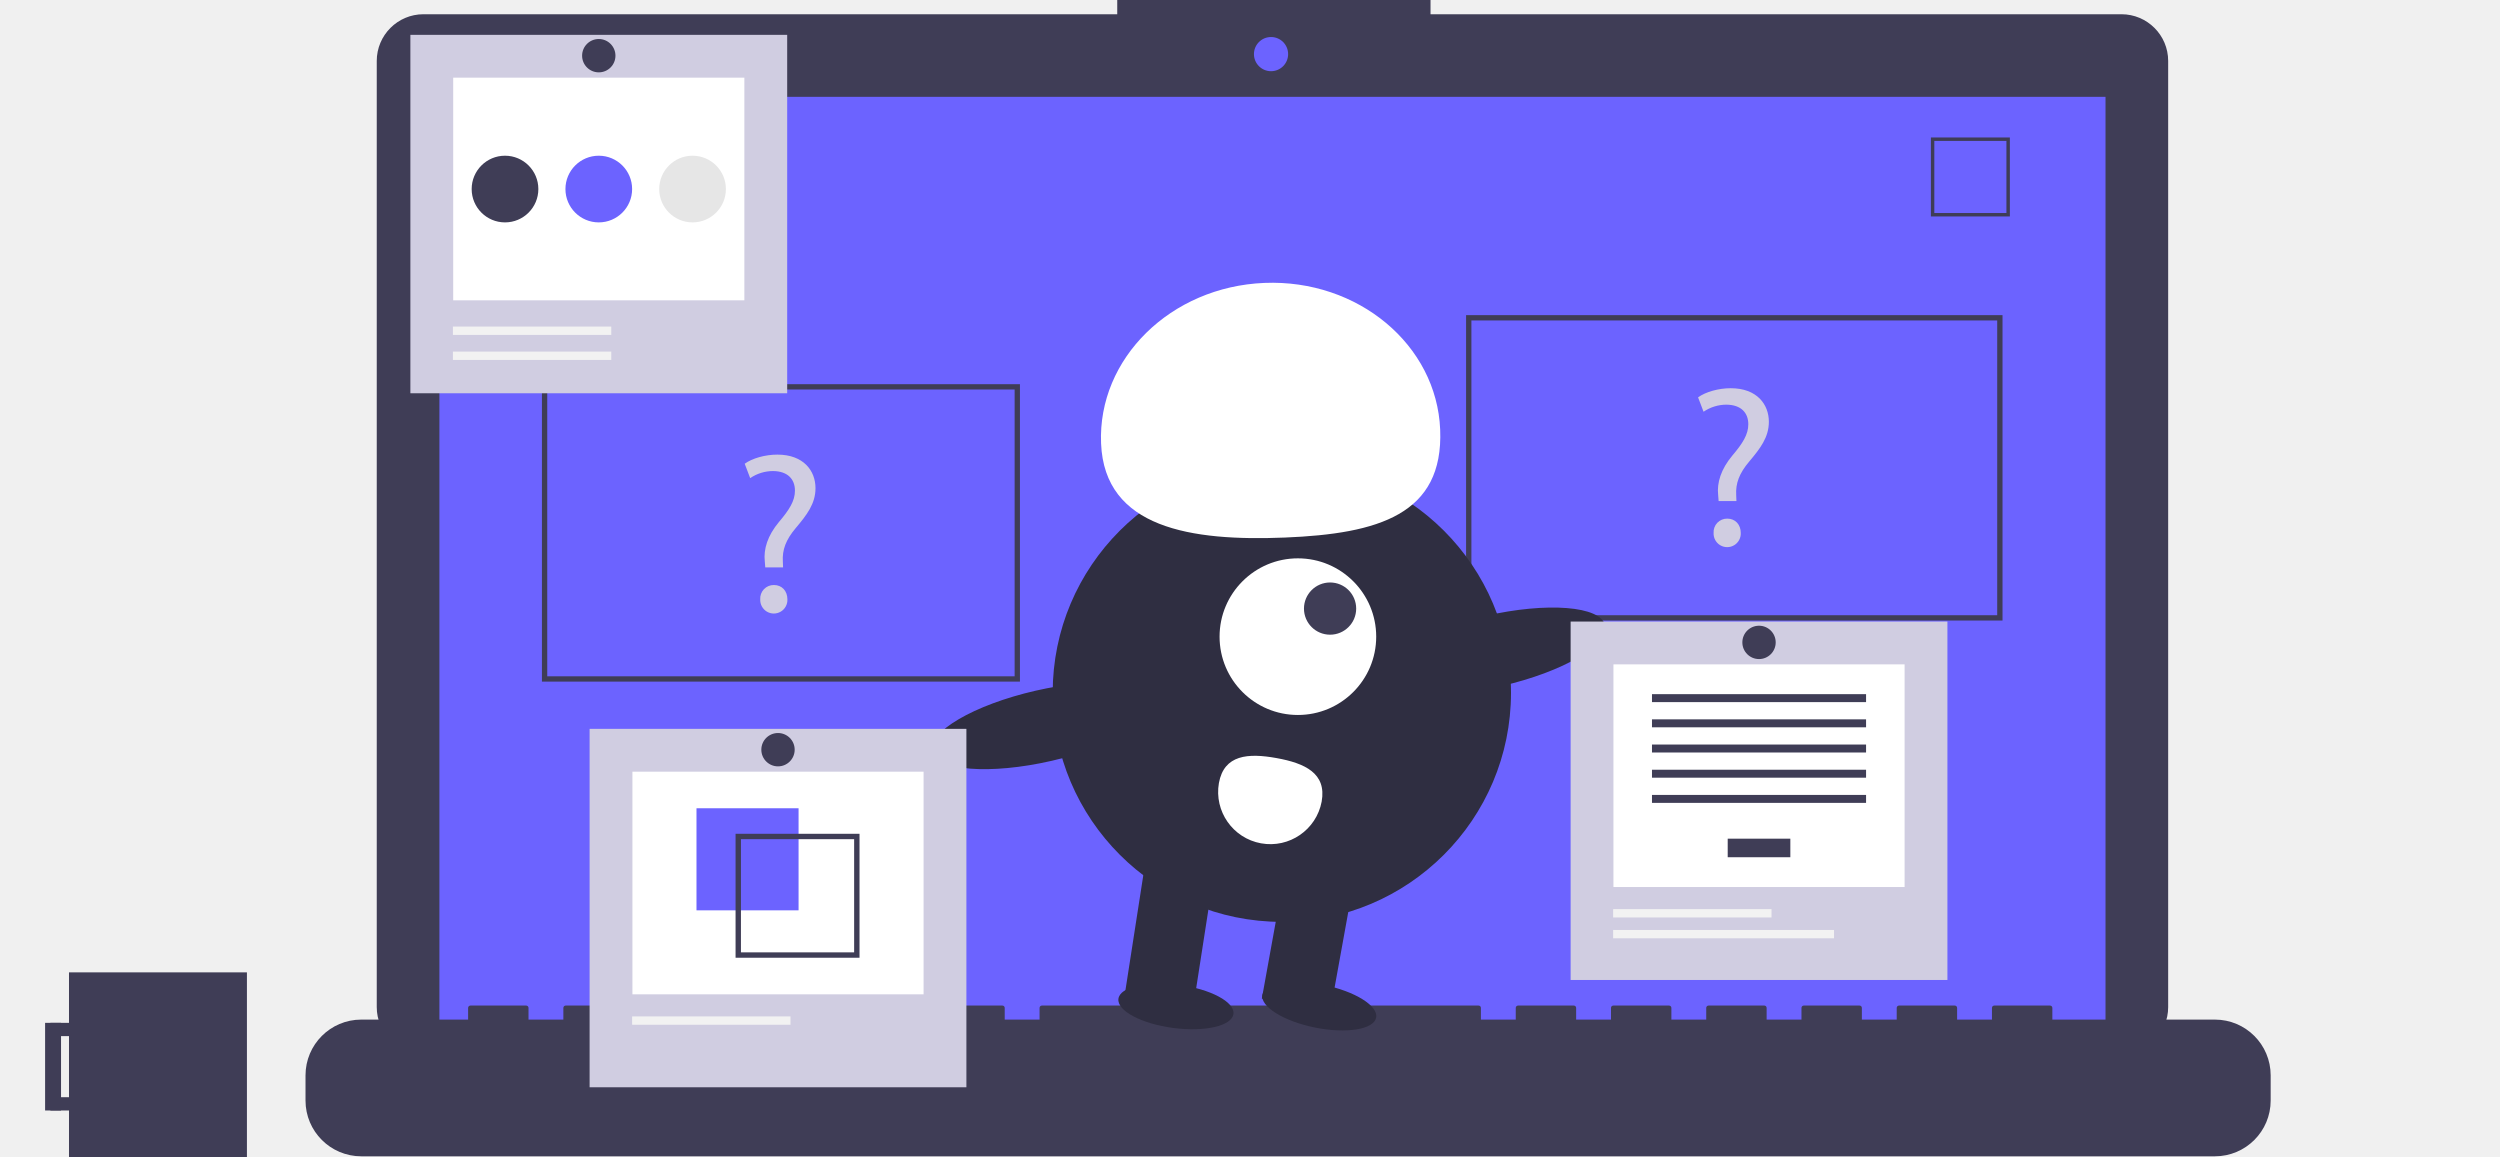
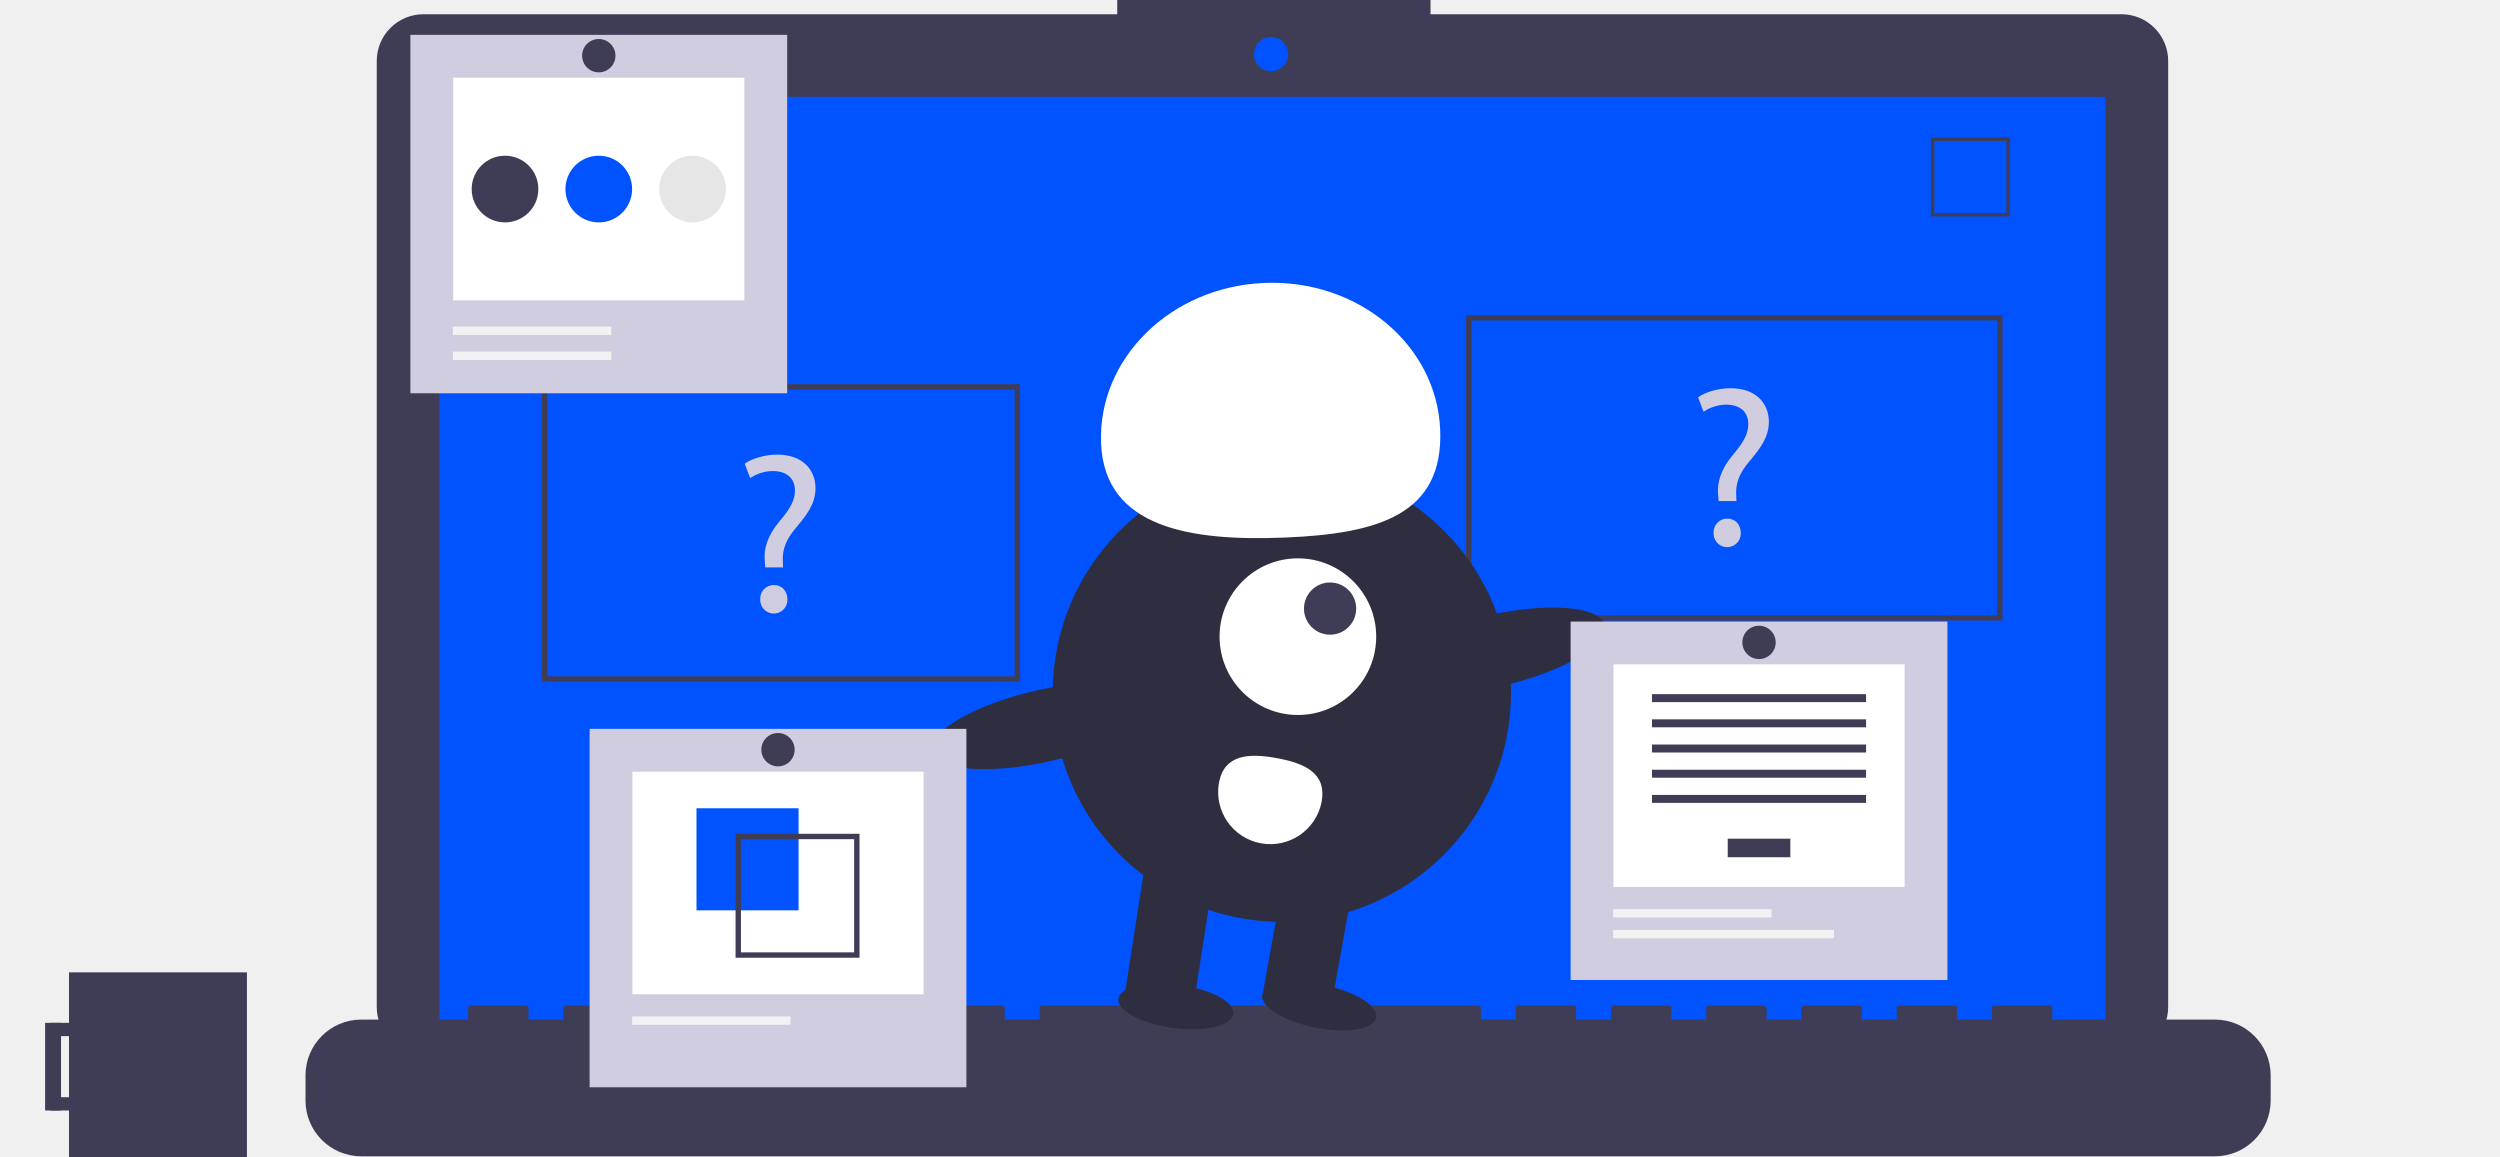
<svg xmlns="http://www.w3.org/2000/svg" width="941.404" height="435.42">
  <g>
    <rect fill="none" id="canvas_background" height="602" width="802" y="-1" x="-1" />
  </g>
  <g>
    <path id="svg_3" fill="#3f3d56" d="m798.851,5.362l-260.17,0l0,-5.362l-117.971,0l0,5.362l-261.242,0a17.599,17.599 0 0 0 -17.599,17.599l0,356.252a17.599,17.599 0 0 0 17.599,17.599l639.383,0a17.599,17.599 0 0 0 17.599,-17.599l0,-356.252a17.599,17.599 0 0 0 -17.599,-17.599z" />
-     <rect id="svg_4" fill="#6c63ff" height="353.913" width="627.391" y="36.464" x="165.464" />
-     <circle id="svg_5" fill="#6c63ff" r="6.435" cy="20.377" cx="478.623" />
+     <rect id="svg_4" fill="#0053ff" height="353.913" width="627.391" y="36.464" x="165.464" />
+     <circle id="svg_5" fill="#0053ff" r="6.435" cy="20.377" cx="478.623" />
    <path id="svg_6" fill="#3f3d56" d="m756.838,81.507l-29.74,0l0,-29.74l29.74,0l0,29.74zm-28.447,-1.293l27.154,0l0,-27.154l-27.154,0l0,27.154z" />
    <path id="svg_7" fill="#3f3d56" d="m834.065,383.942l-61.229,0l0,-4.412a0.875,0.875 0 0 0 -0.875,-0.875l-20.993,0a0.875,0.875 0 0 0 -0.875,0.875l0,4.412l-13.121,0l0,-4.412a0.875,0.875 0 0 0 -0.875,-0.875l-20.993,0a0.875,0.875 0 0 0 -0.875,0.875l0,4.412l-13.121,0l0,-4.412a0.875,0.875 0 0 0 -0.875,-0.875l-20.993,0a0.875,0.875 0 0 0 -0.875,0.875l0,4.412l-13.121,0l0,-4.412a0.875,0.875 0 0 0 -0.875,-0.875l-20.993,0a0.875,0.875 0 0 0 -0.875,0.875l0,4.412l-13.121,0l0,-4.412a0.875,0.875 0 0 0 -0.875,-0.875l-20.993,0a0.875,0.875 0 0 0 -0.875,0.875l0,4.412l-13.121,0l0,-4.412a0.875,0.875 0 0 0 -0.875,-0.875l-20.993,0a0.875,0.875 0 0 0 -0.875,0.875l0,4.412l-13.121,0l0,-4.412a0.875,0.875 0 0 0 -0.875,-0.875l-164.444,0a0.875,0.875 0 0 0 -0.875,0.875l0,4.412l-13.121,0l0,-4.412a0.875,0.875 0 0 0 -0.875,-0.875l-20.993,0a0.875,0.875 0 0 0 -0.875,0.875l0,4.412l-13.121,0l0,-4.412a0.875,0.875 0 0 0 -0.875,-0.875l-20.993,0a0.875,0.875 0 0 0 -0.875,0.875l0,4.412l-13.121,0l0,-4.412a0.875,0.875 0 0 0 -0.875,-0.875l-20.993,0a0.875,0.875 0 0 0 -0.875,0.875l0,4.412l-13.121,0l0,-4.412a0.875,0.875 0 0 0 -0.875,-0.875l-20.993,0a0.875,0.875 0 0 0 -0.875,0.875l0,4.412l-13.121,0l0,-4.412a0.875,0.875 0 0 0 -0.875,-0.875l-20.993,0a0.875,0.875 0 0 0 -0.875,0.875l0,4.412l-13.121,0l0,-4.412a0.875,0.875 0 0 0 -0.875,-0.875l-20.993,0a0.875,0.875 0 0 0 -0.875,0.875l0,4.412l-40.236,0a20.993,20.993 0 0 0 -20.993,20.993l0,9.492a20.993,20.993 0 0 0 20.993,20.993l698.014,0a20.993,20.993 0 0 0 20.993,-20.993l0,-9.492a20.993,20.993 0 0 0 -20.993,-20.993z" />
    <path id="svg_9" fill="#3f3d56" d="m754.072,233.671l-202,0l0,-115l202,0l0,115zm-200,-2l198,0l0,-111l-198,0l0,111z" />
    <path id="svg_10" fill="#3f3d56" d="m384.072,256.671l-180,0l0,-112l180,0l0,112zm-178,-2l176,0l0,-108l-176,0l0,108z" />
    <path id="svg_11" fill="#d0cde1" d="m288.166,213.671l-0.172,-2.236c-0.516,-4.644 1.032,-9.718 5.332,-14.877c3.87,-4.559 6.02,-7.912 6.02,-11.782c0,-4.386 -2.752,-7.31 -8.17,-7.396a15.28,15.28 0 0 0 -8.686,2.666l-2.064,-5.418c2.838,-2.064 7.74,-3.44 12.298,-3.44c9.89,0 14.362,6.106 14.362,12.642c0,5.849 -3.268,10.062 -7.396,14.964c-3.784,4.472 -5.16,8.256 -4.902,12.642l0.086,2.236l-6.707,0zm-1.892,12.04a5.084,5.084 0 0 1 5.16,-5.418c3.01,0 5.074,2.235 5.074,5.418a5.121,5.121 0 1 1 -10.234,0z" />
    <path id="svg_12" fill="#d0cde1" d="m647.166,188.671l-0.172,-2.236c-0.516,-4.644 1.032,-9.718 5.332,-14.877c3.87,-4.559 6.02,-7.912 6.02,-11.782c0,-4.386 -2.752,-7.31 -8.17,-7.396a15.28,15.28 0 0 0 -8.686,2.666l-2.064,-5.418c2.838,-2.064 7.74,-3.44 12.298,-3.44c9.89,0 14.362,6.106 14.362,12.642c0,5.849 -3.268,10.062 -7.396,14.964c-3.784,4.472 -5.16,8.256 -4.902,12.642l0.086,2.236l-6.707,0zm-1.892,12.04a5.084,5.084 0 0 1 5.16,-5.418c3.01,0 5.074,2.235 5.074,5.418a5.121,5.121 0 1 1 -10.234,0z" />
    <circle id="svg_13" fill="#2f2e41" r="86.292" cy="260.849" cx="482.693" />
    <polygon id="svg_14" fill="#2f2e41" points="449.365 379.018 423.568 374.348 431.935 320.484 457.731 325.154 449.365 379.018" />
    <rect id="svg_15" fill="#2f2e41" transform="rotate(10.26106 -14.69358,-333.6098) " height="46.969" width="26.215" y="230.463" x="593.739" />
    <ellipse id="svg_16" fill="#2f2e41" transform="rotate(-78.58697 -226.2152,871.6648) " ry="21.846" rx="8.192" cy="1482.861" cx="399.867" />
    <ellipse id="svg_17" fill="#2f2e41" transform="rotate(-82.4537 -238.2839,865.8482) " ry="21.846" rx="8.192" cy="1477.105" cx="333.827" />
    <circle id="svg_18" fill="#fff" r="29.492" cy="239.741" cx="488.734" />
    <circle id="svg_19" fill="#3f3d56" r="9.831" cy="229.17" cx="500.856" />
    <path id="svg_20" fill="#fff" d="m414.621,166.972c-1.298,-31.947 26.236,-59.006 61.498,-60.438s64.899,23.304 66.197,55.251s-23.214,39.205 -58.476,40.638s-67.921,-3.504 -69.219,-35.451z" />
    <ellipse id="svg_21" fill="#2f2e41" transform="rotate(-12.9101 -218.4794,-65.68735) " ry="13.545" rx="43.146" cy="411.73" cx="473.191" />
    <ellipse id="svg_22" fill="#2f2e41" transform="rotate(-12.9101 -229.0548,-102.8204) " ry="13.545" rx="43.146" cy="402.766" cx="293.227" />
    <path id="svg_23" fill="#fff" d="m458.993,294.855a19.662,19.662 0 0 0 38.694,7.005c1.934,-10.685 -6.327,-14.466 -17.012,-16.4s-19.748,-1.289 -21.682,9.396z" />
    <rect id="svg_24" fill="#d0cde1" height="134.967" width="141.887" y="13.122" x="154.535" />
    <rect id="svg_25" fill="#fff" height="83.842" width="109.64" y="29.246" x="170.658" />
    <rect id="svg_26" fill="#f2f2f2" height="3.139" width="59.637" y="122.979" x="170.55" />
    <rect id="svg_27" fill="#f2f2f2" height="3.139" width="59.637" y="132.396" x="170.55" />
    <circle id="svg_28" fill="#3f3d56" r="12.555" cy="71.19" cx="190.167" />
-     <circle id="svg_29" fill="#6c63ff" r="12.555" cy="71.19" cx="225.478" />
+     <circle id="svg_29" fill="#0053ff" r="12.555" cy="71.19" cx="225.478" />
    <circle id="svg_30" fill="#e6e6e6" r="12.555" cy="71.19" cx="260.789" />
    <circle id="svg_31" fill="#3f3d56" r="6.278" cy="20.969" cx="225.478" />
    <rect id="svg_32" fill="#d0cde1" height="134.967" width="141.887" y="274.459" x="222.022" />
    <rect id="svg_33" fill="#fff" height="83.842" width="109.64" y="290.582" x="238.146" />
-     <rect id="svg_34" fill="#6c63ff" height="38.437" width="38.437" y="304.361" x="262.272" />
+     <rect id="svg_34" fill="#0053ff" height="38.437" width="38.437" y="304.361" x="262.272" />
    <path id="svg_35" fill="#3f3d56" d="m276.986,313.973l0,46.674l46.674,0l0,-46.674l-46.674,0zm44.649,44.649l-42.625,0l0,-42.624l42.625,0l0,42.624z" />
    <rect id="svg_36" fill="#f2f2f2" height="3.139" width="59.637" y="382.747" x="238.037" />
    <circle id="svg_37" fill="#3f3d56" r="6.278" cy="282.306" cx="292.966" />
    <rect id="svg_38" fill="#d0cde1" height="134.967" width="141.887" y="234.053" x="591.437" />
    <rect id="svg_39" fill="#fff" height="83.842" width="109.64" y="250.176" x="607.56" />
    <rect id="svg_40" fill="#3f3d56" height="6.99" width="23.587" y="315.812" x="650.587" />
    <rect id="svg_41" fill="#3f3d56" height="2.996" width="80.617" y="261.393" x="622.072" />
    <rect id="svg_42" fill="#3f3d56" height="2.996" width="80.617" y="270.879" x="622.072" />
    <rect id="svg_43" fill="#3f3d56" height="2.996" width="80.617" y="280.365" x="622.072" />
    <rect id="svg_44" fill="#3f3d56" height="2.996" width="80.617" y="289.851" x="622.072" />
    <rect id="svg_45" fill="#3f3d56" height="2.996" width="80.617" y="299.337" x="622.072" />
    <rect id="svg_46" fill="#f2f2f2" height="3.139" width="59.637" y="342.341" x="607.451" />
    <rect id="svg_47" fill="#f2f2f2" height="3.139" width="83.178" y="350.187" x="607.451" />
    <circle id="svg_48" fill="#3f3d56" r="6.278" cy="241.9" cx="662.38" />
    <rect id="svg_49" height="71" width="67" y="366.155" x="25.982" fill-opacity="null" stroke-opacity="null" stroke-width="null" stroke="null" fill="#3f3d56" />
    <rect stroke="null" id="svg_52" height="33" width="6" y="385.165" x="16.982" stroke-width="null" fill="#3f3d56" />
    <rect stroke="null" id="svg_54" height="5" width="7" y="385.165" x="18.982" stroke-width="null" fill="#3f3d56" />
    <rect stroke="null" id="svg_55" height="5" width="7" y="413.165" x="18.982" stroke-width="null" fill="#3f3d56" />
  </g>
</svg>
